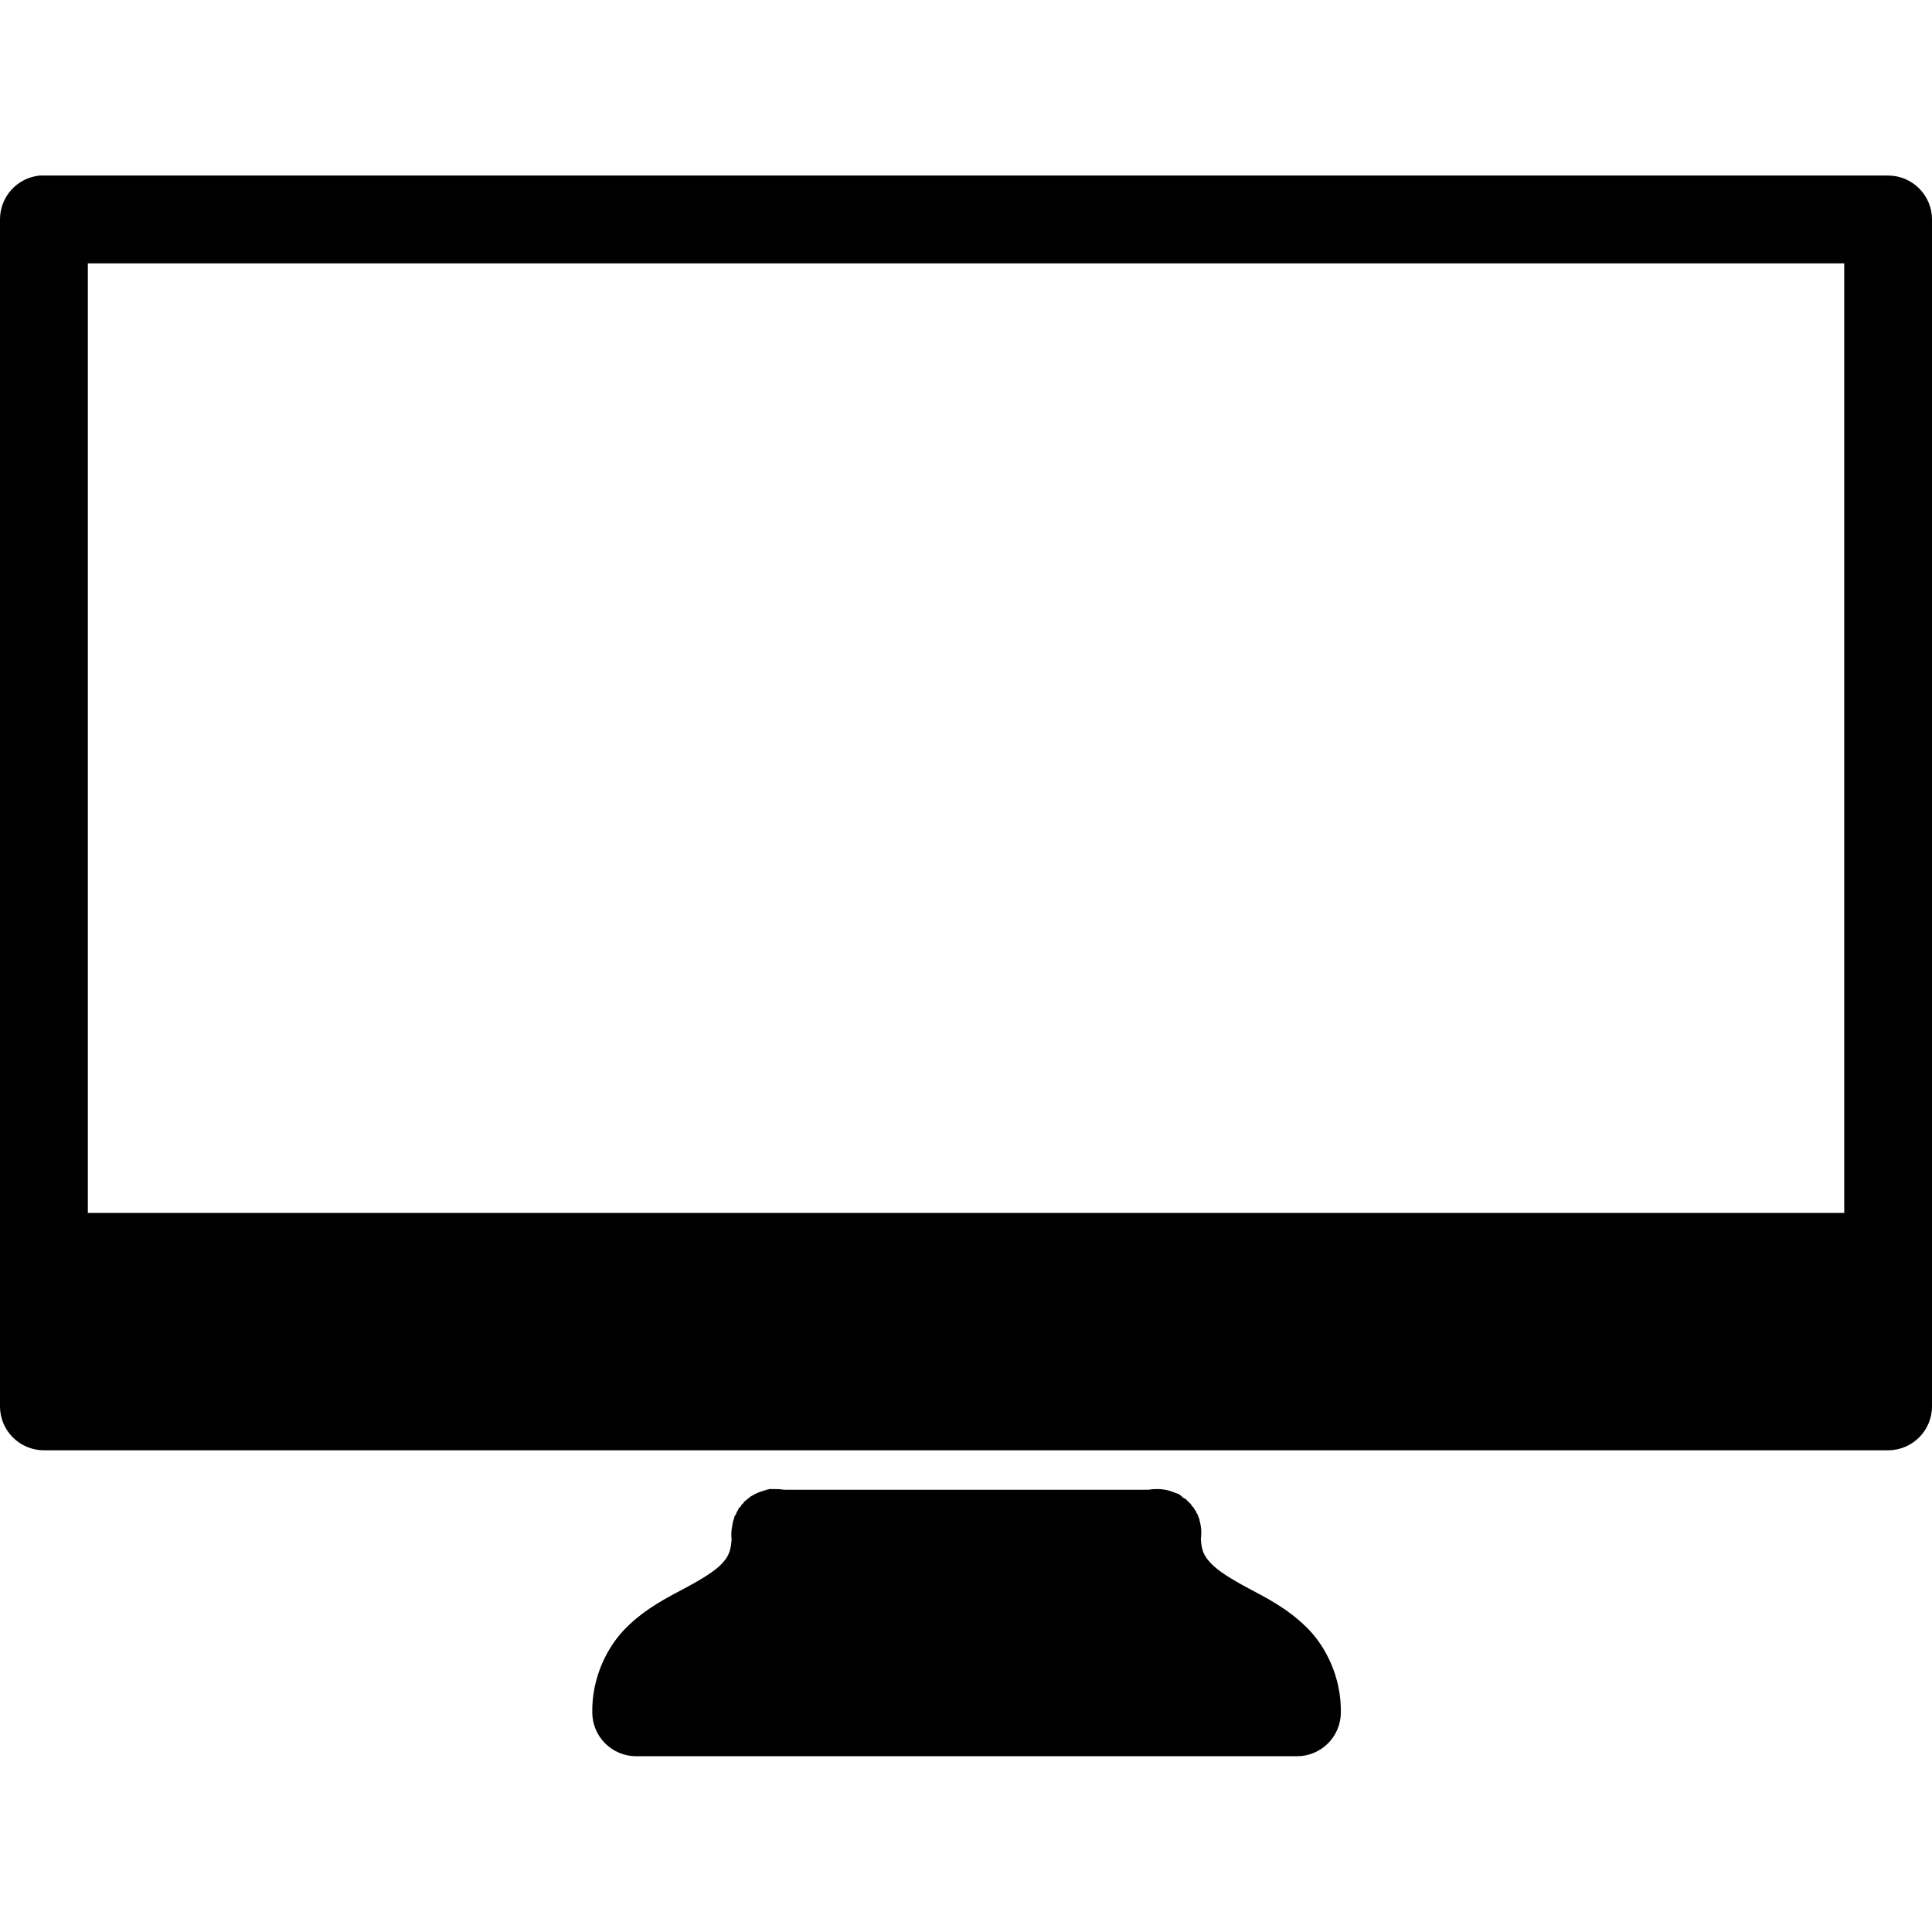
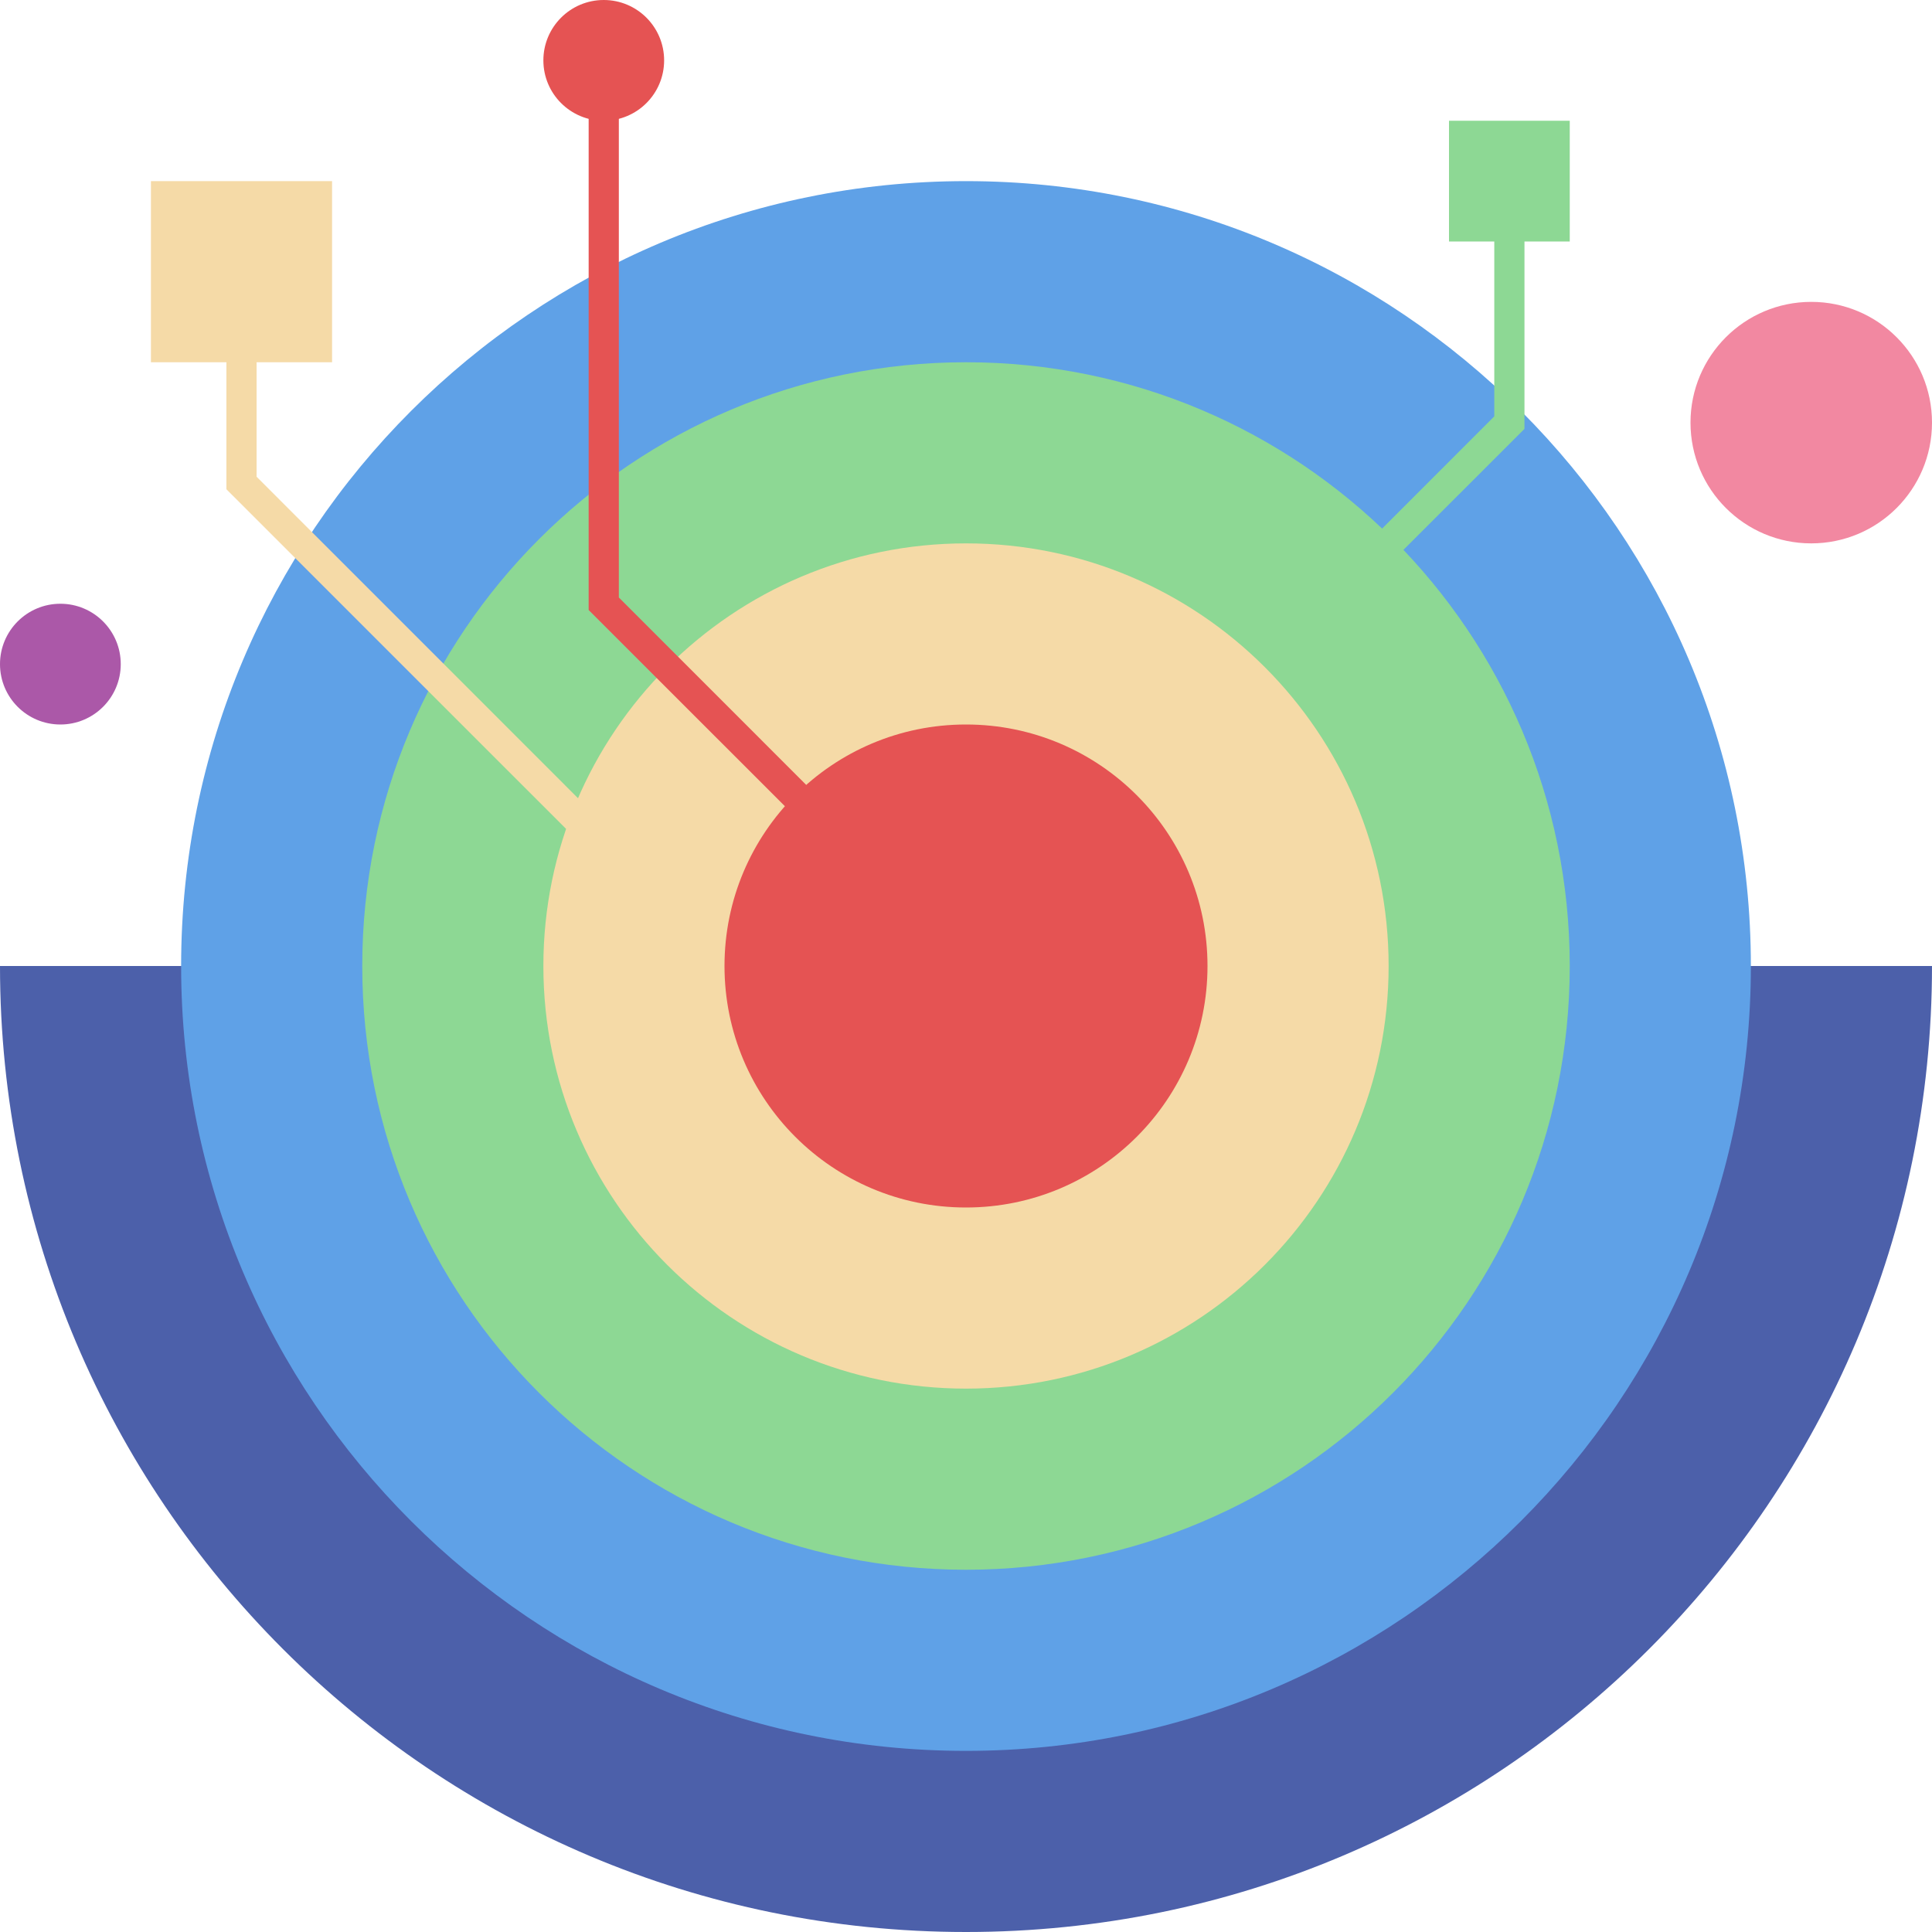
- <svg xmlns="http://www.w3.org/2000/svg" id="Layer_1" data-name="Layer 1" viewBox="0 0 256 256">
+ <svg xmlns="http://www.w3.org/2000/svg" id="godputer" viewBox="0 0 256 256">
  <defs>
    <style>
      .cls-1 {
-         fill-rule: evenodd;
+         fill: #f5daa7;
+       }
+ 
+       .cls-2 {
+         fill: #f288a1;
+       }
+ 
+       .cls-3 {
+         fill: #e55353;
+       }
+ 
+       .cls-4 {
+         fill: #5fa1e7;
+       }
+ 
+       .cls-5 {
+         fill: #ab58a8;
+       }
+ 
+       .cls-6 {
+         fill: #4c60aa;
+       }
+ 
+       .cls-7 {
+         fill: #8dd894;
      }
    </style>
  </defs>
-   <path class="cls-1" d="M5.27,23.26C2.27,23.55-.01,26.07,0,29.08v157.27c0,3.21,2.6,5.82,5.82,5.82h244.36c3.21,0,5.82-2.6,5.82-5.82V29.08c0-3.21-2.61-5.82-5.82-5.82H5.82c-.18,0-.36,0-.55,0h0ZM11.64,34.9h232.73v125.82H11.64s0-125.82,0-125.82Z" />
-   <path class="cls-1" d="M102.09,197.29c-.34.06-.68.15-1,.27-.51.14-1,.36-1.45.64-.06.03-.12.06-.18.09-.03.03-.06.06-.09.09-.12.09-.25.18-.36.27-.03.03-.06.06-.09.09-.12.09-.25.18-.36.27,0,.03,0,.06,0,.09-.13.12-.25.24-.36.36,0,.03,0,.06,0,.09-.13.12-.25.24-.36.36,0,.03,0,.06,0,.09-.1.15-.19.3-.27.45,0,.03,0,.06,0,.09-.1.15-.19.3-.27.45,0,.03,0,.06,0,.09-.12.32-.21.66-.27,1,0,.03,0,.06,0,.09-.13.6-.16,1.21-.09,1.82-.11,1.67-.5,2.35-1.27,3.18-.89.97-2.63,2.05-4.91,3.27-2.28,1.22-5.12,2.61-7.73,5.18-2.61,2.58-4.64,6.72-4.55,11.36.05,3.18,2.64,5.73,5.82,5.73h87.55c3.18,0,5.77-2.55,5.82-5.73.08-4.65-1.93-8.79-4.55-11.36-2.61-2.57-5.45-3.96-7.73-5.18s-4.02-2.31-4.91-3.27c-.79-.85-1.28-1.5-1.36-3.27.12-.82.05-1.66-.18-2.45,0-.03,0-.06,0-.09-.05-.15-.11-.31-.18-.45,0-.03,0-.06,0-.09-.08-.16-.18-.31-.27-.45,0-.03,0-.06,0-.09-.09-.12-.18-.25-.27-.36,0-.03,0-.06,0-.09-.12-.13-.24-.25-.36-.36,0-.03,0-.06,0-.09-.12-.13-.24-.25-.36-.36-.03-.03-.06-.06-.09-.09-.12-.13-.24-.25-.36-.36-.03,0-.06,0-.09,0-.09-.06-.18-.12-.27-.18-.06-.06-.12-.12-.18-.18-.12-.1-.24-.19-.36-.27-.03,0-.06,0-.09,0-.15-.07-.3-.13-.45-.18-.72-.3-1.49-.46-2.27-.45-.4-.01-.79.02-1.18.09h-48.27c-.39-.07-.79-.1-1.18-.09-.18,0-.36,0-.55,0h0Z" />
+   <path class="cls-6" d="M128,256c70.69,0,128-57.31,128-128H0c0,70.69,57.31,128,128,128Z" />
+   <circle class="cls-4" cx="128" cy="128" r="104" />
+   <circle class="cls-7" cx="128" cy="128" r="80" />
+   <circle class="cls-1" cx="128" cy="128" r="56" />
+   <circle class="cls-3" cx="128" cy="128" r="32" />
+   <rect class="cls-1" x="20" y="24" width="24" height="24" />
+   <rect class="cls-7" x="192" y="16" width="16" height="16" />
+   <circle class="cls-2" cx="240" cy="56" r="16" />
+   <circle class="cls-5" cx="8" cy="88" r="8" />
+   <circle class="cls-3" cx="80" cy="8" r="8" />
+   <polygon class="cls-7" points="177.41 81.41 174.59 78.59 198 55.17 198 24 202 24 202 56.83 177.41 81.41" />
+   <polygon class="cls-3" points="126.59 129.41 78 80.83 78 8 82 8 82 79.17 129.41 126.59 126.59 129.41" />
+   <polygon class="cls-1" points="86.59 121.41 30 64.83 30 40 34 40 34 63.17 89.41 118.59 86.59 121.41" />
</svg>
